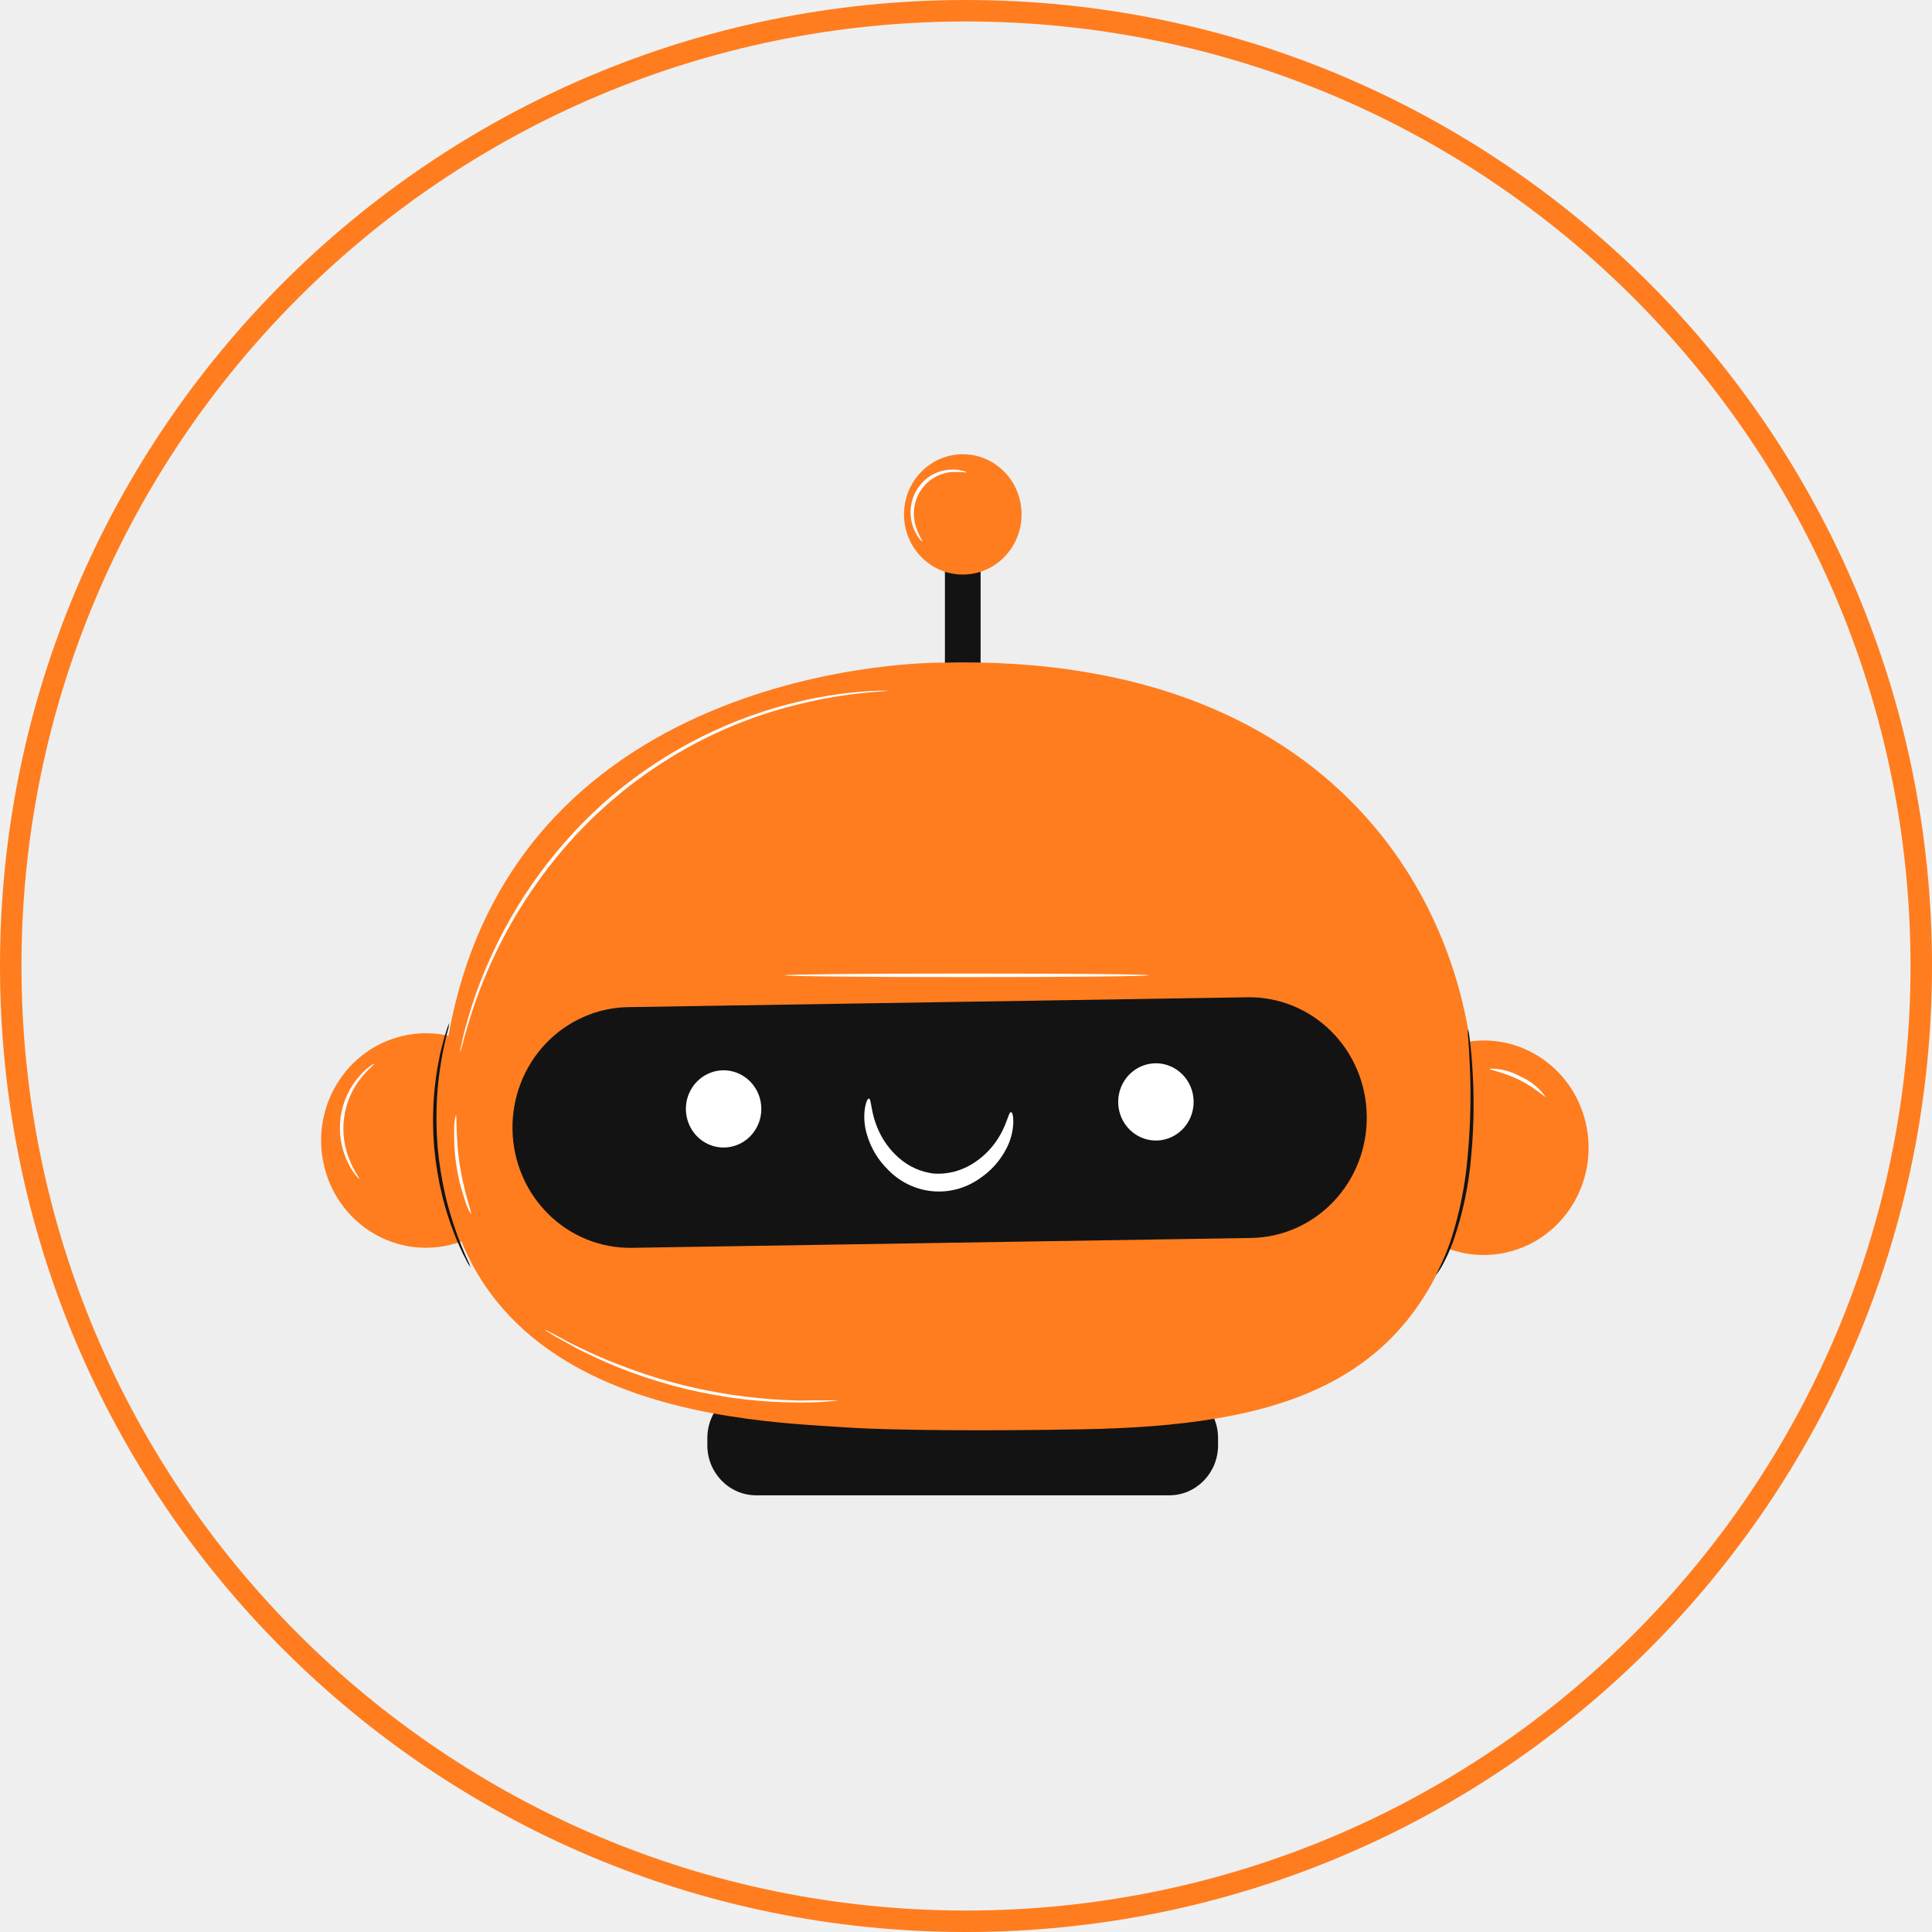
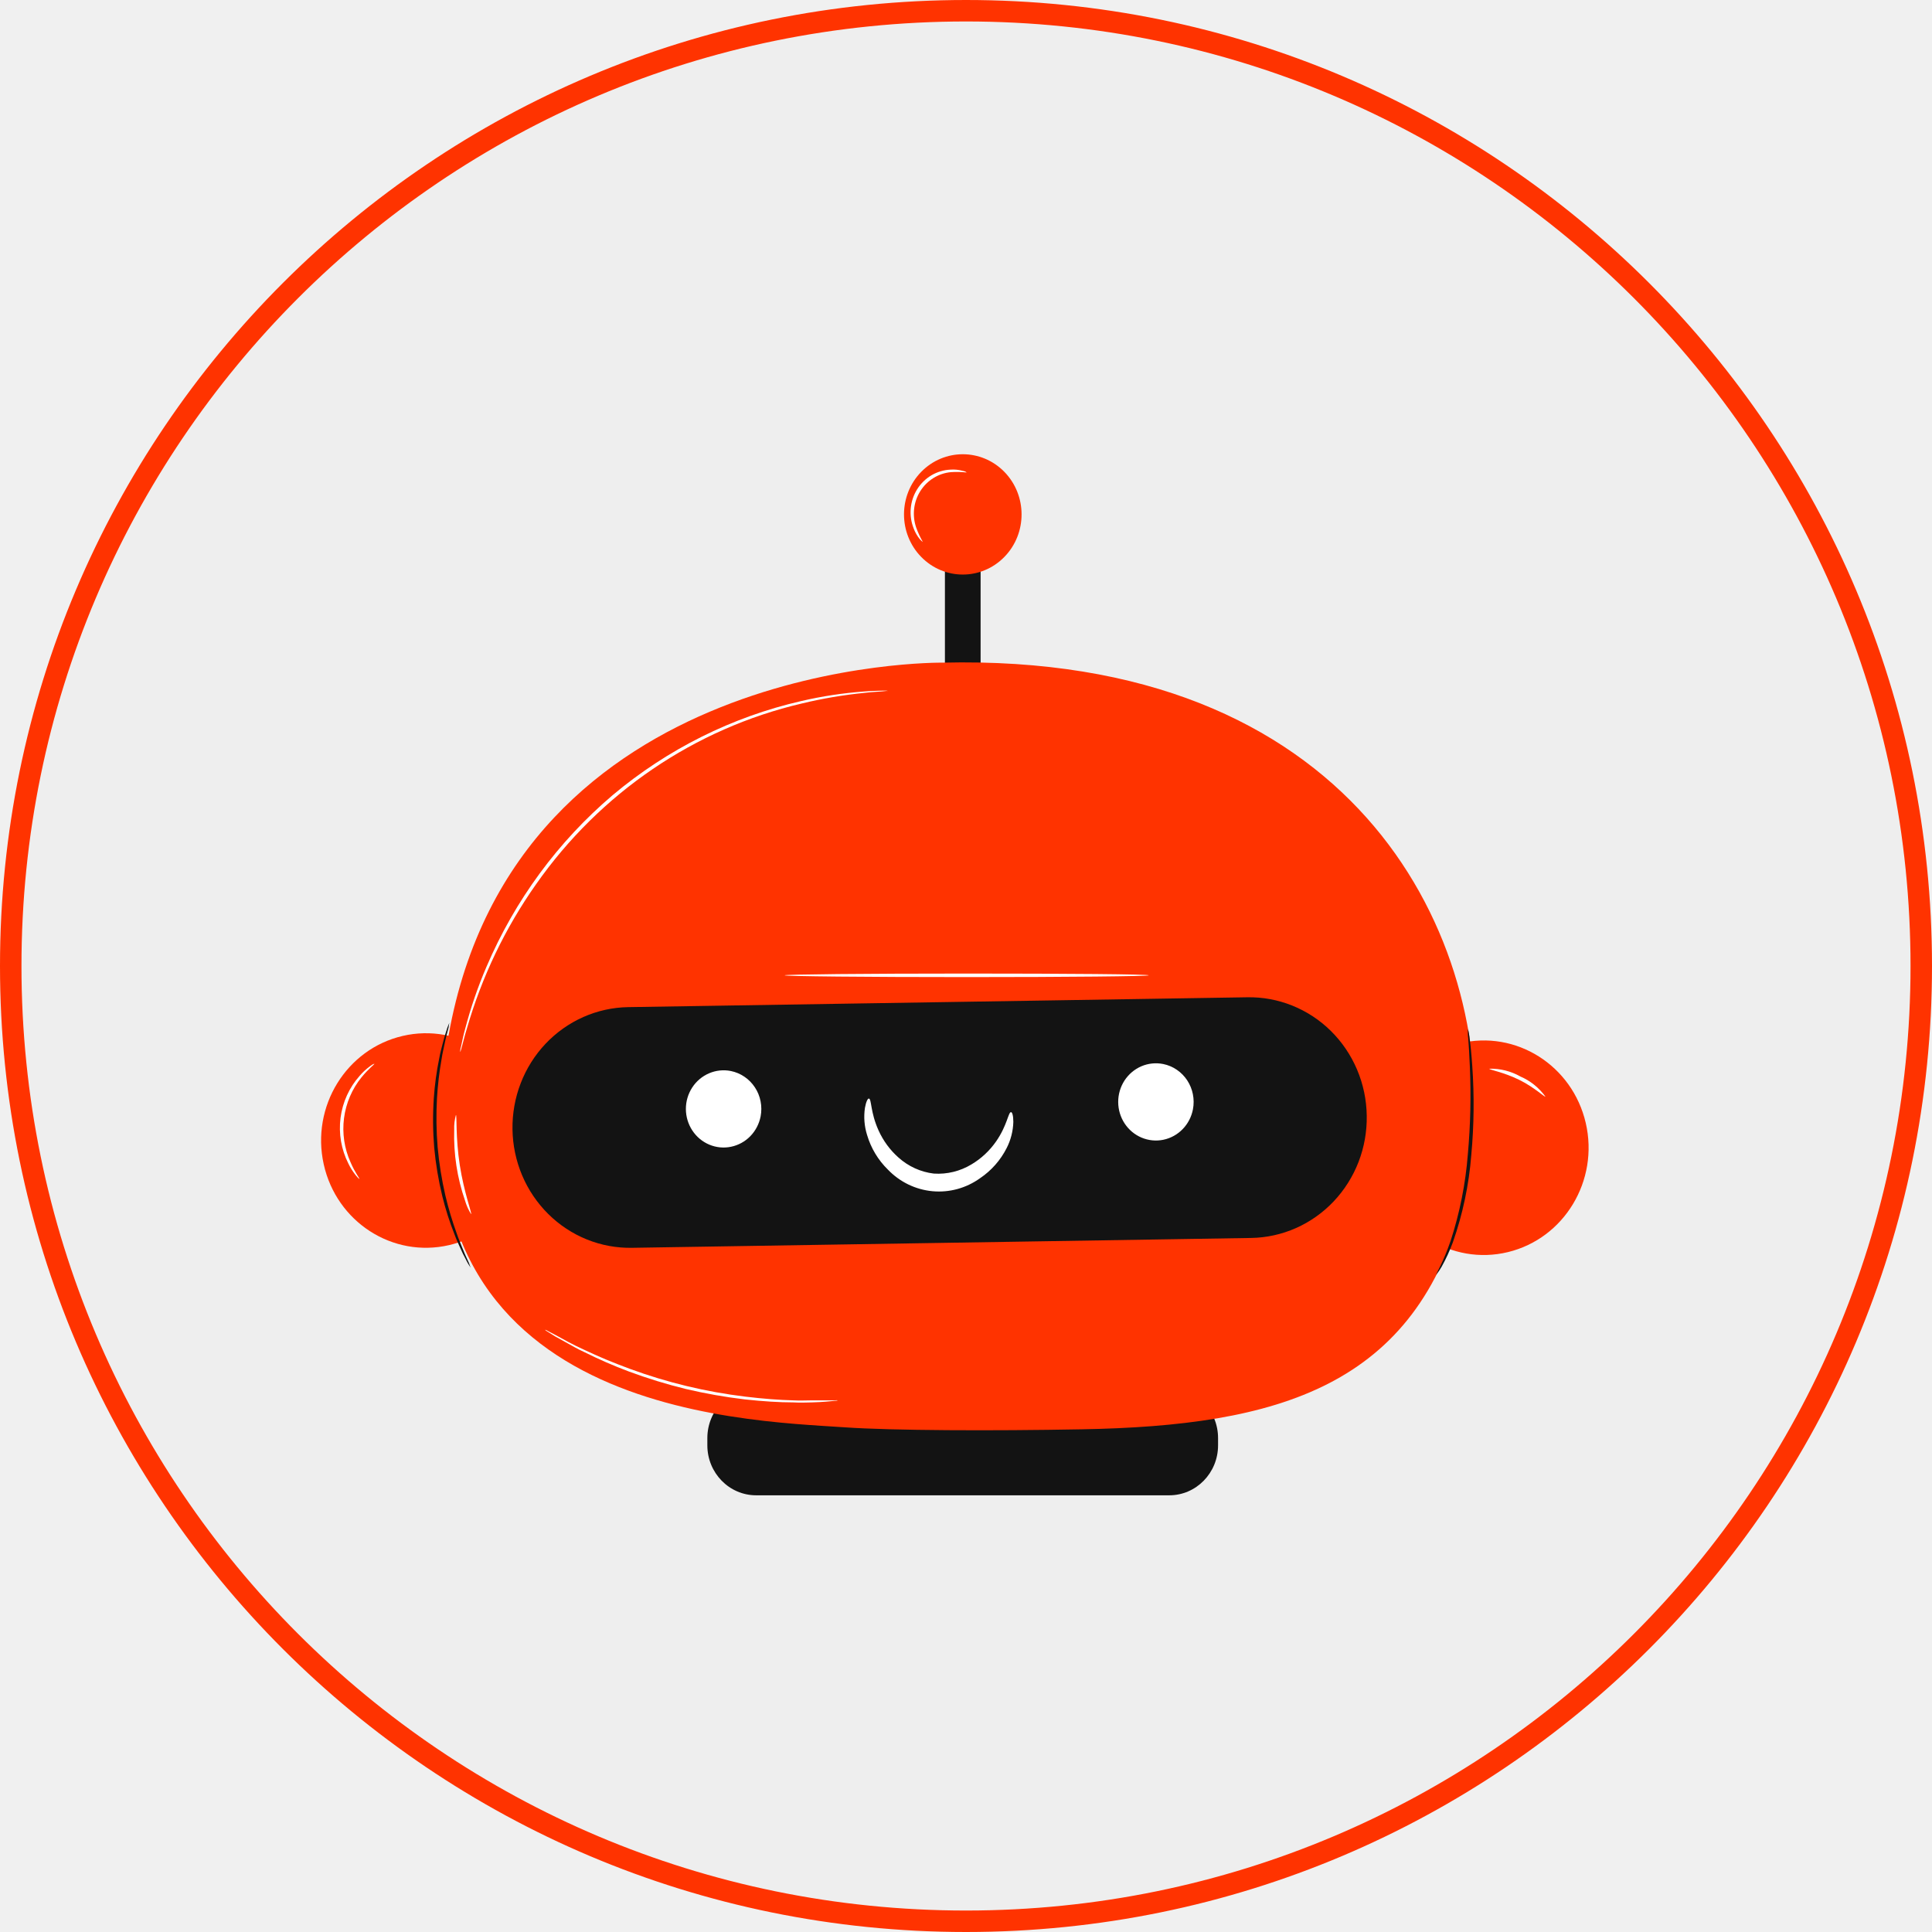
<svg xmlns="http://www.w3.org/2000/svg" width="90" height="90" viewBox="0 0 90 90" fill="none">
-   <circle cx="45" cy="45" r="44.5" fill="#EEEEEE" stroke="#FF7D1F" />
+   <circle cx="45" cy="45" r="44.5" fill="#EEEEEE" stroke="#ff3300" />
  <path d="M35.225 69.657H54.468C55.724 69.657 56.742 68.615 56.742 67.329V66.991C56.742 65.705 55.724 64.663 54.468 64.663H35.225C33.969 64.663 32.951 65.705 32.951 66.991V67.329C32.951 68.615 33.969 69.657 35.225 69.657Z" fill="#131313" />
  <path d="M44.018 32.734H45.68V24.138H44.018V32.734Z" fill="#131313" />
-   <path d="M70.249 58.327C72.873 57.689 74.494 54.995 73.87 52.311C73.247 49.626 70.615 47.967 67.992 48.605C65.369 49.243 63.748 51.937 64.371 54.621C64.995 57.306 67.626 58.965 70.249 58.327Z" fill="#FF7D1F" />
-   <path d="M20.921 58.002C23.55 57.392 25.198 54.715 24.602 52.024C24.005 49.333 21.39 47.646 18.761 48.257C16.132 48.867 14.483 51.543 15.08 54.235C15.676 56.926 18.291 58.612 20.921 58.002Z" fill="#FF7D1F" />
-   <path d="M43.882 30.869C43.882 30.869 24.033 30.625 20.896 48.233C17.759 65.842 34.539 66.158 39.368 66.491C41.556 66.643 46.239 66.659 50.373 66.583C59.524 66.421 65.99 64.61 68.189 55.921C68.451 54.903 68.616 53.86 68.681 52.809C69.26 43.272 62.97 30.4 43.882 30.869Z" fill="#FF7D1F" />
+   <path d="M70.249 58.327C72.873 57.689 74.494 54.995 73.87 52.311C73.247 49.626 70.615 47.967 67.992 48.605C65.369 49.243 63.748 51.937 64.371 54.621C64.995 57.306 67.626 58.965 70.249 58.327Z" fill="#ff3300" />
+   <path d="M20.921 58.002C23.55 57.392 25.198 54.715 24.602 52.024C24.005 49.333 21.39 47.646 18.761 48.257C16.132 48.867 14.483 51.543 15.08 54.235C15.676 56.926 18.291 58.612 20.921 58.002Z" fill="#ff3300" />
+   <path d="M43.882 30.869C43.882 30.869 24.033 30.625 20.896 48.233C17.759 65.842 34.539 66.158 39.368 66.491C41.556 66.643 46.239 66.659 50.373 66.583C59.524 66.421 65.99 64.61 68.189 55.921C68.451 54.903 68.616 53.86 68.681 52.809C69.26 43.272 62.97 30.4 43.882 30.869Z" fill="#ff3300" />
  <path d="M58.279 57.669L29.443 58.128C28.723 58.141 28.008 58.009 27.339 57.739C26.669 57.469 26.058 57.066 25.541 56.554C25.024 56.042 24.61 55.431 24.324 54.755C24.038 54.079 23.885 53.352 23.874 52.616C23.862 51.879 23.991 51.147 24.256 50.462C24.52 49.777 24.913 49.152 25.414 48.622C25.915 48.093 26.512 47.67 27.173 47.377C27.833 47.084 28.544 46.928 29.263 46.916L58.1 46.457C58.819 46.444 59.534 46.576 60.204 46.846C60.874 47.116 61.485 47.518 62.002 48.03C62.519 48.542 62.933 49.154 63.219 49.83C63.505 50.506 63.658 51.233 63.668 51.97C63.681 52.706 63.552 53.438 63.288 54.124C63.023 54.809 62.63 55.434 62.129 55.964C61.629 56.493 61.031 56.916 60.37 57.209C59.709 57.502 58.999 57.658 58.279 57.669Z" fill="#131313" />
  <path d="M35.433 52.005C35.365 52.353 35.199 52.674 34.954 52.926C34.709 53.178 34.396 53.35 34.055 53.42C33.715 53.491 33.361 53.456 33.04 53.321C32.718 53.185 32.443 52.955 32.25 52.66C32.056 52.365 31.952 52.017 31.951 51.662C31.95 51.306 32.053 50.958 32.245 50.662C32.437 50.366 32.711 50.135 33.032 49.998C33.352 49.861 33.706 49.824 34.047 49.892C34.273 49.938 34.489 50.029 34.681 50.16C34.873 50.29 35.038 50.459 35.167 50.655C35.296 50.851 35.386 51.071 35.431 51.303C35.477 51.534 35.477 51.773 35.433 52.005Z" fill="white" />
  <path d="M55.572 51.675C55.505 52.025 55.339 52.346 55.094 52.598C54.849 52.851 54.537 53.023 54.196 53.094C53.855 53.165 53.502 53.13 53.18 52.995C52.858 52.86 52.583 52.63 52.389 52.335C52.195 52.04 52.091 51.692 52.09 51.337C52.089 50.981 52.191 50.633 52.383 50.336C52.576 50.04 52.85 49.808 53.17 49.671C53.491 49.534 53.845 49.498 54.186 49.566C54.643 49.658 55.045 49.932 55.305 50.327C55.565 50.723 55.661 51.208 55.572 51.675Z" fill="white" />
-   <path d="M46.787 25.944C47.856 24.85 47.856 23.076 46.787 21.981C45.717 20.887 43.984 20.887 42.914 21.981C41.845 23.076 41.845 24.85 42.914 25.944C43.984 27.039 45.717 27.039 46.787 25.944Z" fill="#FF7D1F" />
+   <path d="M46.787 25.944C47.856 24.85 47.856 23.076 46.787 21.981C45.717 20.887 43.984 20.887 42.914 21.981C41.845 23.076 41.845 24.85 42.914 25.944C43.984 27.039 45.717 27.039 46.787 25.944Z" fill="#ff3300" />
  <path d="M40.476 51.175C40.606 51.191 40.541 51.808 40.924 52.654C41.142 53.139 41.458 53.571 41.852 53.92C42.315 54.336 42.89 54.598 43.501 54.67C44.116 54.711 44.728 54.561 45.258 54.24C45.707 53.973 46.095 53.611 46.397 53.179C46.923 52.429 46.969 51.798 47.099 51.808C47.152 51.808 47.205 51.966 47.205 52.264C47.193 52.688 47.087 53.104 46.895 53.48C46.607 54.048 46.181 54.531 45.658 54.883C45.011 55.349 44.223 55.565 43.435 55.491C42.647 55.417 41.911 55.059 41.357 54.48C40.906 54.038 40.573 53.484 40.392 52.872C40.263 52.463 40.229 52.03 40.293 51.605C40.346 51.311 40.426 51.165 40.476 51.175Z" fill="white" />
  <path d="M66.904 59.38C66.873 59.38 67.229 58.81 67.573 57.812C67.999 56.506 68.27 55.151 68.377 53.778C68.501 52.41 68.532 51.035 68.47 49.662C68.448 49.133 68.423 48.712 68.398 48.395C68.378 48.242 68.372 48.087 68.383 47.933C68.423 48.082 68.449 48.235 68.46 48.389C68.504 48.684 68.547 49.111 68.584 49.656C68.681 51.039 68.666 52.429 68.538 53.81C68.429 55.196 68.141 56.561 67.681 57.869C67.535 58.264 67.359 58.646 67.155 59.012C67.082 59.142 66.998 59.265 66.904 59.38Z" fill="#131313" />
  <path d="M20.932 47.645C20.914 47.798 20.882 47.95 20.836 48.097C20.796 48.24 20.752 48.414 20.712 48.623C20.672 48.832 20.61 49.06 20.573 49.323C20.464 49.933 20.392 50.55 20.356 51.169C20.315 51.926 20.325 52.686 20.387 53.442C20.456 54.197 20.576 54.946 20.746 55.684C20.888 56.288 21.066 56.882 21.278 57.464C21.362 57.714 21.458 57.932 21.535 58.128C21.612 58.325 21.686 58.489 21.748 58.622C21.819 58.759 21.877 58.902 21.922 59.05C21.834 58.924 21.757 58.791 21.693 58.651C21.605 58.493 21.526 58.33 21.454 58.163C21.368 57.973 21.263 57.755 21.173 57.505C20.943 56.925 20.753 56.329 20.604 55.722C20.423 54.977 20.297 54.219 20.226 53.455C20.163 52.691 20.157 51.924 20.208 51.159C20.251 50.535 20.336 49.913 20.461 49.301C20.508 49.038 20.573 48.807 20.625 48.601C20.678 48.395 20.727 48.221 20.774 48.078C20.815 47.93 20.868 47.785 20.932 47.645Z" fill="#131313" />
  <path d="M41.364 32.186C41.34 32.188 41.317 32.188 41.293 32.186L41.086 32.208C40.9 32.227 40.628 32.233 40.278 32.275C39.292 32.373 38.313 32.539 37.349 32.772C32.36 33.941 27.959 36.934 24.974 41.188C23.531 43.232 22.439 45.513 21.744 47.932C21.636 48.274 21.577 48.547 21.524 48.727L21.465 48.936C21.46 48.96 21.451 48.984 21.441 49.006C21.436 48.982 21.436 48.957 21.441 48.933C21.441 48.876 21.465 48.806 21.484 48.721C21.527 48.537 21.574 48.262 21.673 47.913C21.931 46.93 22.262 45.968 22.663 45.035C23.985 41.937 25.998 39.199 28.541 37.04C31.094 34.898 34.102 33.397 37.324 32.658C38.294 32.432 39.28 32.283 40.272 32.211C40.625 32.18 40.891 32.183 41.083 32.173H41.293C41.343 32.18 41.364 32.183 41.364 32.186Z" fill="white" />
  <path d="M21.947 56.56C21.823 56.364 21.727 56.151 21.663 55.927C21.296 54.869 21.125 53.75 21.159 52.628C21.15 52.395 21.177 52.162 21.239 51.938C21.288 51.938 21.22 52.995 21.418 54.274C21.616 55.553 21.994 56.541 21.947 56.56Z" fill="white" />
  <path d="M16.743 54.924C16.743 54.924 16.672 54.873 16.576 54.753C16.44 54.583 16.322 54.397 16.227 54.199C15.896 53.544 15.77 52.802 15.864 52.072C15.959 51.341 16.27 50.658 16.756 50.114C16.898 49.948 17.059 49.799 17.235 49.671C17.296 49.619 17.365 49.578 17.439 49.551C17.458 49.576 17.18 49.769 16.842 50.184C16.4 50.727 16.117 51.386 16.026 52.087C15.935 52.788 16.04 53.5 16.329 54.142C16.545 54.645 16.765 54.905 16.743 54.924Z" fill="white" />
  <path d="M45.028 22.01C44.787 21.983 44.543 21.978 44.301 21.994C44.012 22.02 43.733 22.113 43.486 22.267C43.238 22.42 43.028 22.63 42.871 22.879C42.714 23.129 42.616 23.411 42.583 23.706C42.55 24 42.583 24.299 42.68 24.578C42.763 24.81 42.867 25.033 42.989 25.246C42.989 25.246 42.927 25.208 42.841 25.107C42.722 24.96 42.628 24.794 42.562 24.616C42.444 24.32 42.398 24 42.426 23.682C42.455 23.364 42.558 23.058 42.727 22.789C42.895 22.52 43.125 22.297 43.395 22.138C43.666 21.98 43.971 21.89 44.282 21.877C44.468 21.864 44.654 21.882 44.833 21.931C44.972 21.953 45.028 22.001 45.028 22.01Z" fill="white" />
  <path d="M71.991 51.083C71.957 51.121 71.478 50.649 70.754 50.295C70.03 49.94 69.371 49.836 69.377 49.785C69.881 49.772 70.38 49.897 70.822 50.146C71.287 50.345 71.691 50.669 71.991 51.083Z" fill="white" />
  <path d="M53.516 45.434C53.516 45.479 49.717 45.517 45.033 45.517C40.349 45.517 36.547 45.479 36.547 45.434C36.547 45.39 40.346 45.352 45.033 45.352C49.72 45.352 53.516 45.384 53.516 45.434Z" fill="white" />
  <path d="M39.036 65.234C38.99 65.247 38.942 65.254 38.894 65.256L38.479 65.294C38.3 65.309 38.08 65.322 37.824 65.329C37.567 65.335 37.276 65.347 36.954 65.329C36.308 65.329 35.54 65.281 34.69 65.189C33.769 65.079 32.855 64.918 31.952 64.705C31.05 64.484 30.162 64.211 29.291 63.888C28.581 63.622 27.885 63.318 27.206 62.979C26.896 62.84 26.658 62.694 26.432 62.571C26.207 62.447 26.015 62.336 25.86 62.254L25.504 62.032C25.462 62.008 25.423 61.98 25.387 61.947C25.387 61.947 25.436 61.947 25.52 62.004L25.891 62.197C26.049 62.286 26.244 62.39 26.473 62.514C26.702 62.637 26.961 62.764 27.255 62.897C27.837 63.175 28.545 63.473 29.344 63.767C31.078 64.404 32.878 64.837 34.708 65.059C35.55 65.161 36.314 65.218 36.954 65.234C37.264 65.252 37.573 65.234 37.824 65.234C38.074 65.234 38.297 65.234 38.476 65.234H38.891C38.939 65.225 38.988 65.225 39.036 65.234Z" fill="white" />
</svg>
